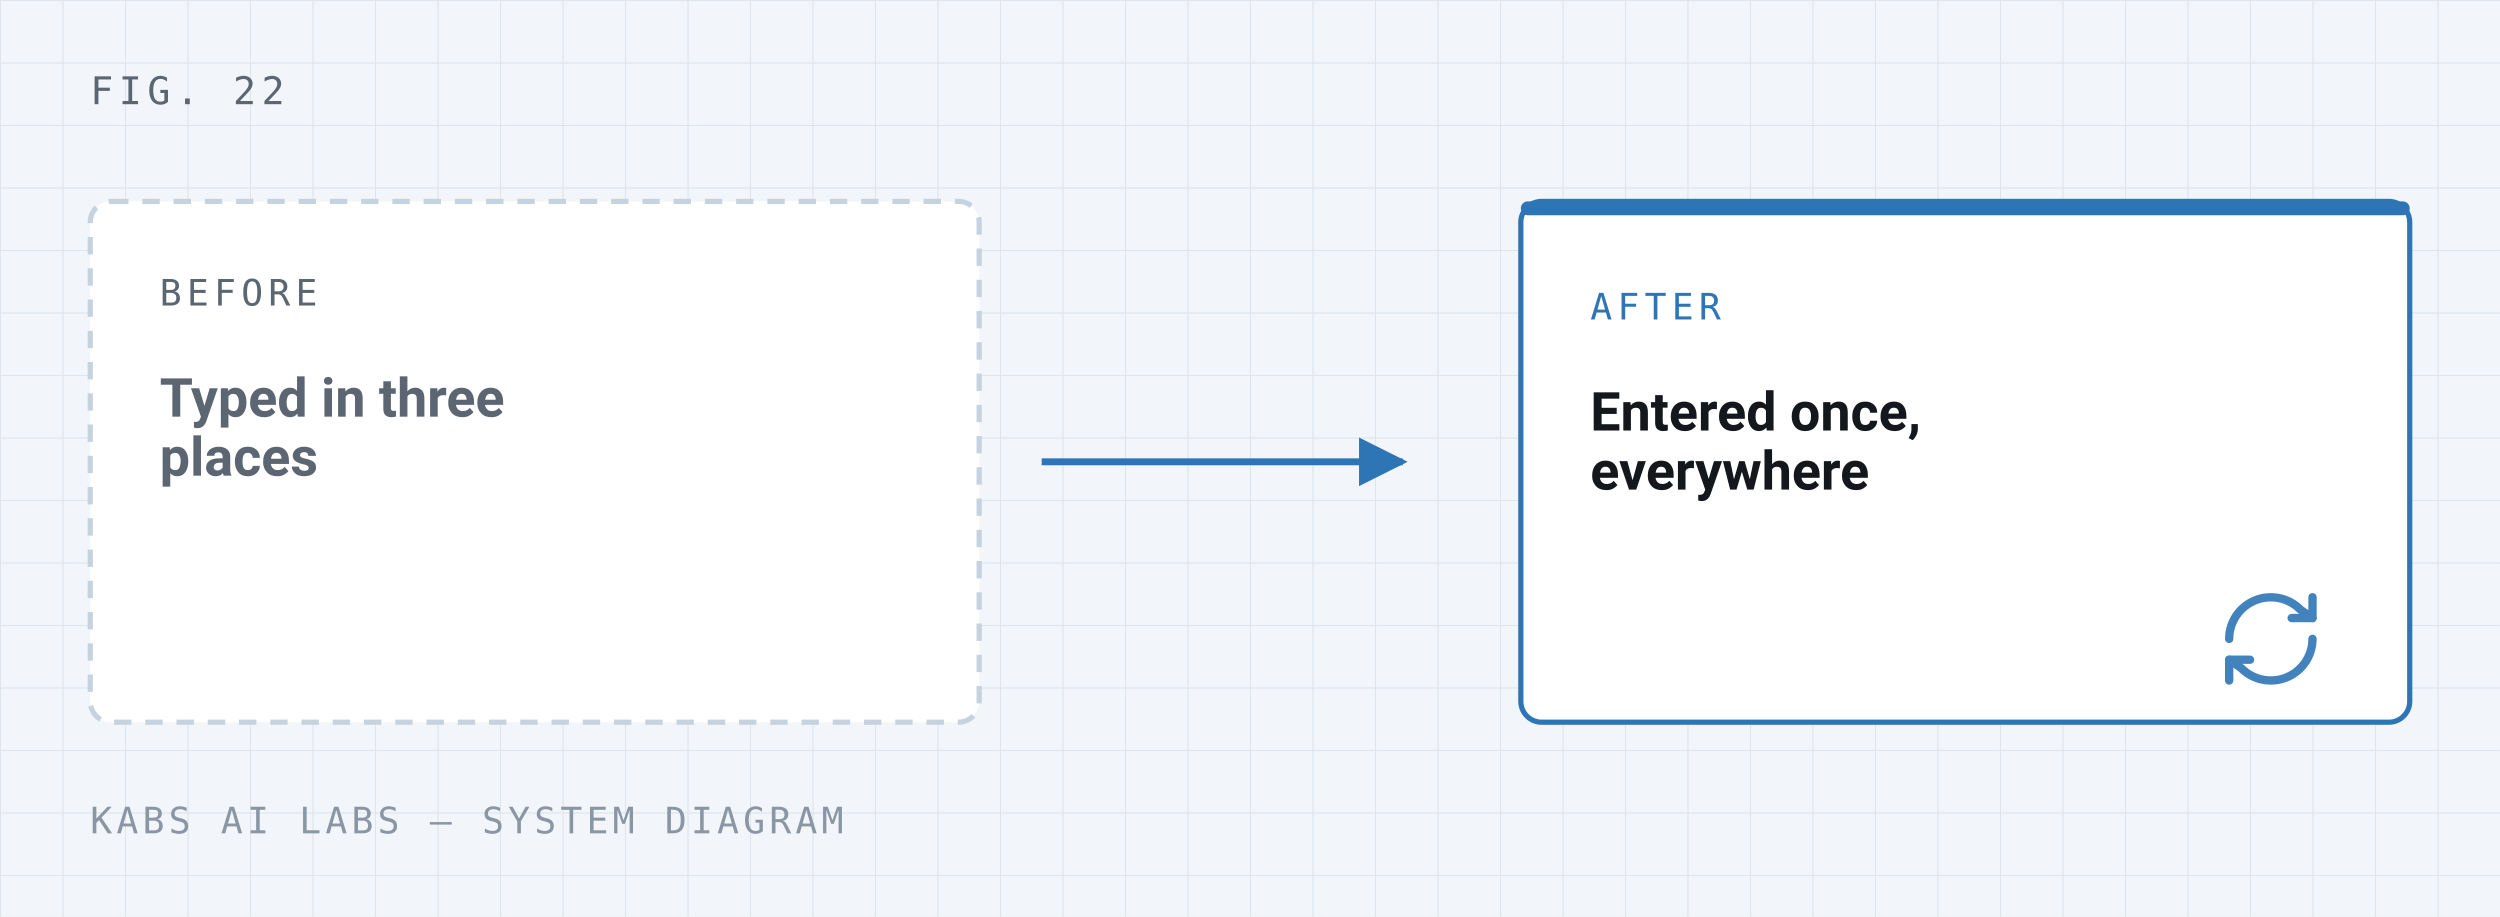
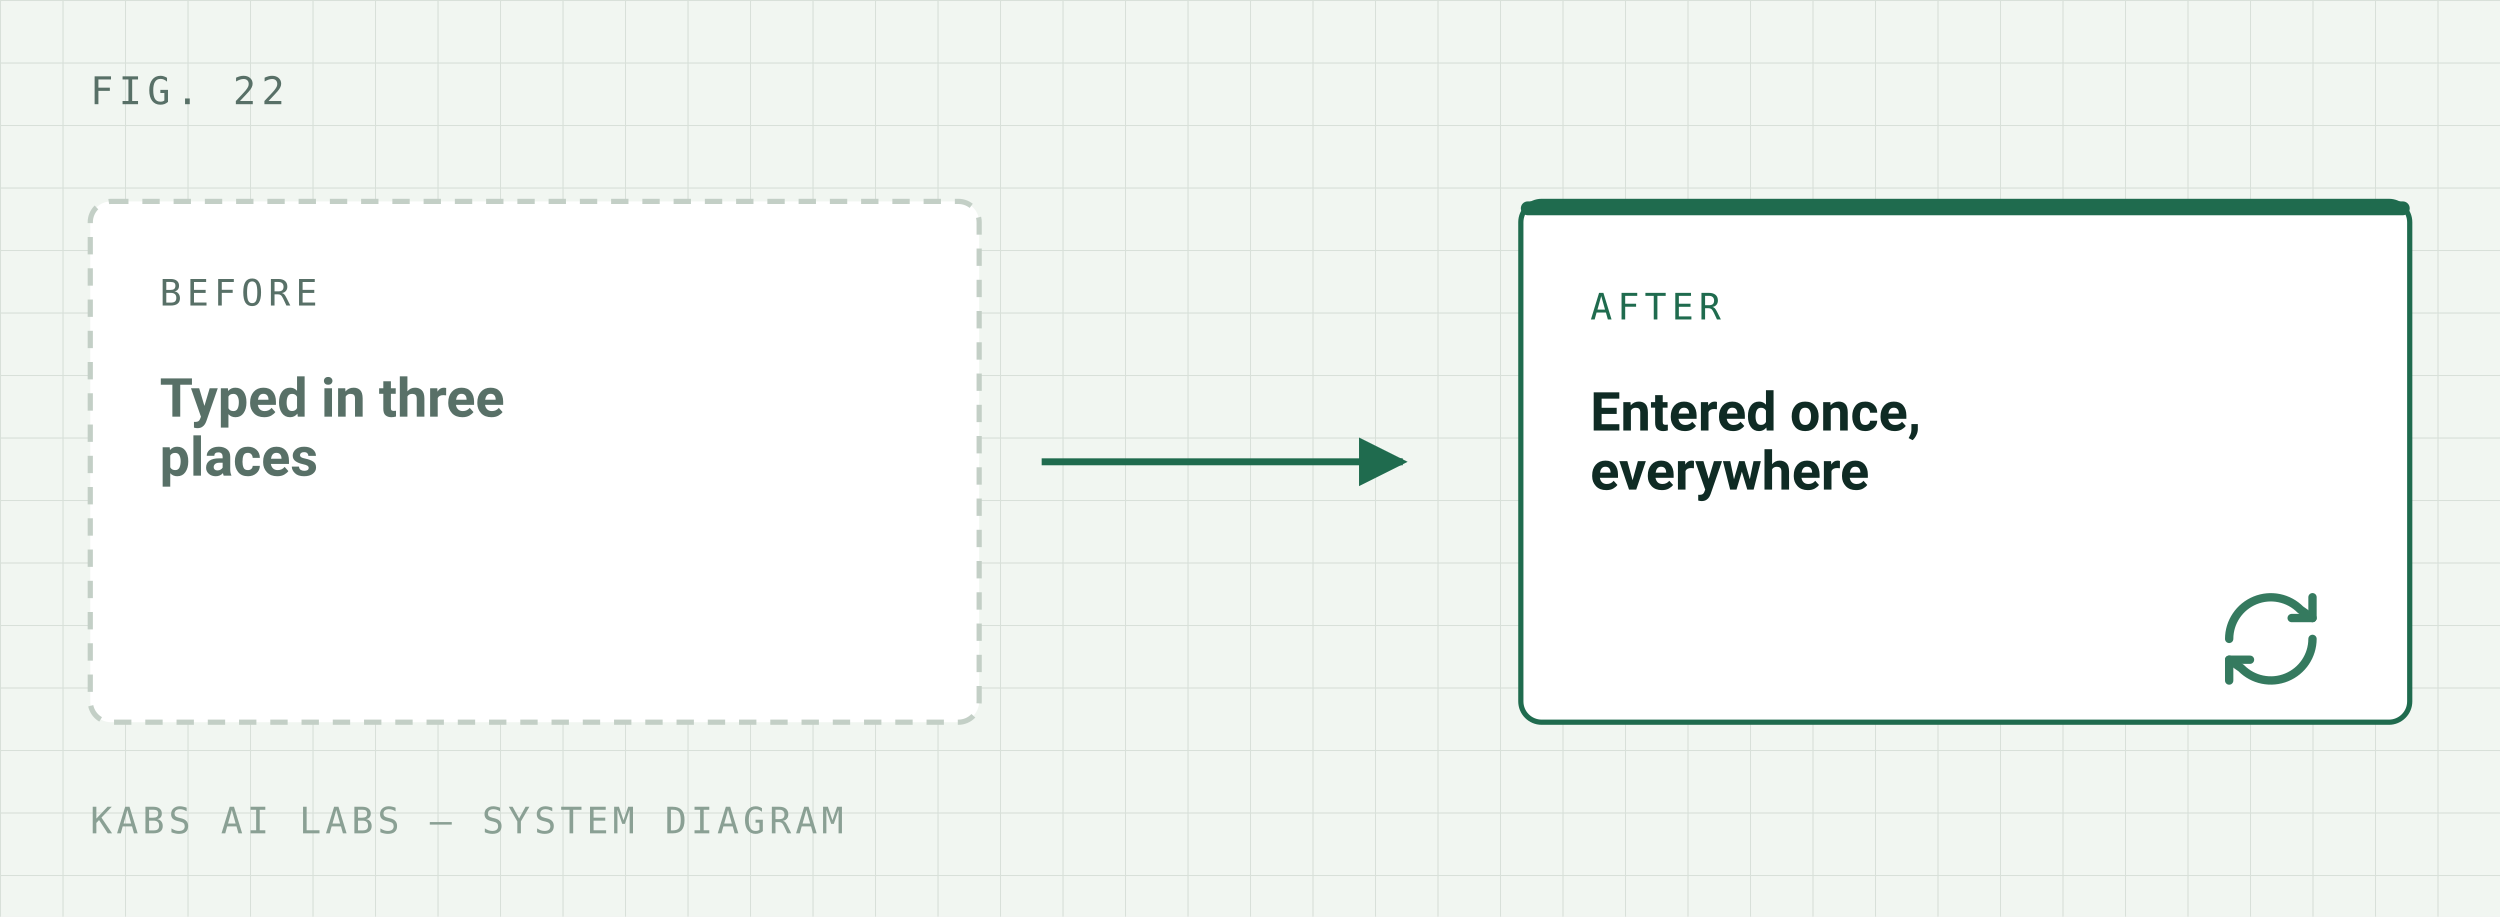
<svg xmlns="http://www.w3.org/2000/svg" viewBox="0 0 720 264" role="img" aria-label="Diagram: Typed in three places becomes Entered once, everywhere">
  <defs>
    <pattern id="g22" width="18" height="18" patternUnits="userSpaceOnUse">
-       <path d="M18 0H0v18" fill="none" stroke="#DDE4EC" stroke-width=".6" />
+       <path d="M18 0H0v18" fill="none" stroke="#D8E0D9" stroke-width=".6" />
    </pattern>
    <marker id="a22" viewBox="0 0 10 10" refX="9" refY="5" markerWidth="7" markerHeight="7" orient="auto">
-       <path d="M0 0l10 5-10 5z" fill="#2E75B6" />
+       <path d="M0 0l10 5-10 5z" fill="#1F6B4E" />
    </marker>
  </defs>
-   <rect width="720" height="264" fill="#F2F6FA" />
+   <rect width="720" height="264" fill="#F1F6F1" />
  <rect width="720" height="264" fill="url(#g22)" />
-   <text x="26" y="30" font-family="ui-monospace,Menlo,monospace" font-size="11" letter-spacing="1.6" fill="#5B6672">FIG. 22</text>
-   <rect x="26" y="58" width="256" height="150" rx="6" fill="#fff" stroke="#C6D2DE" stroke-width="1.5" stroke-dasharray="5 4" />
-   <text x="46" y="88" font-family="ui-monospace,Menlo,monospace" font-size="10.5" letter-spacing="1.5" fill="#5B6672">BEFORE</text>
-   <text x="46" y="120" font-family="-apple-system,Segoe UI,Roboto,sans-serif" font-size="15.5" font-weight="600" fill="#5B6672">
+   <text x="26" y="30" font-family="ui-monospace,Menlo,monospace" font-size="11" letter-spacing="1.6" fill="#587067">FIG. 22</text>
+   <rect x="26" y="58" width="256" height="150" rx="6" fill="#fff" stroke="#C3CFC6" stroke-width="1.5" stroke-dasharray="5 4" />
+   <text x="46" y="88" font-family="ui-monospace,Menlo,monospace" font-size="10.5" letter-spacing="1.5" fill="#587067">BEFORE</text>
+   <text x="46" y="120" font-family="-apple-system,Segoe UI,Roboto,sans-serif" font-size="15.5" font-weight="600" fill="#587067">
    <tspan x="46" y="120">Typed in three</tspan>
    <tspan x="46" y="137">places</tspan>
  </text>
-   <line x1="300" y1="133" x2="404" y2="133" stroke="#2E75B6" stroke-width="2" marker-end="url(#a22)" />
-   <rect x="438" y="58" width="256" height="150" rx="6" fill="#fff" stroke="#2E75B6" stroke-width="1.5" />
-   <rect x="438" y="58" width="256" height="4" rx="2" fill="#2E75B6" />
-   <text x="458" y="92" font-family="ui-monospace,Menlo,monospace" font-size="10.5" letter-spacing="1.5" fill="#2E75B6">AFTER</text>
-   <text x="458" y="124" font-family="-apple-system,Segoe UI,Roboto,sans-serif" font-size="15.5" font-weight="700" fill="#14181D">
+   <line x1="300" y1="133" x2="404" y2="133" stroke="#1F6B4E" stroke-width="2" marker-end="url(#a22)" />
+   <rect x="438" y="58" width="256" height="150" rx="6" fill="#fff" stroke="#1F6B4E" stroke-width="1.5" />
+   <rect x="438" y="58" width="256" height="4" rx="2" fill="#1F6B4E" />
+   <text x="458" y="92" font-family="ui-monospace,Menlo,monospace" font-size="10.5" letter-spacing="1.5" fill="#1F6B4E">AFTER</text>
+   <text x="458" y="124" font-family="-apple-system,Segoe UI,Roboto,sans-serif" font-size="15.5" font-weight="700" fill="#0F2B24">
    <tspan x="458" y="124">Entered once,</tspan>
    <tspan x="458" y="141">everywhere</tspan>
  </text>
-   <g transform="translate(636,166) scale(1.5)" fill="none" stroke="#2E75B6" stroke-width="1.6" stroke-linecap="round" stroke-linejoin="round" opacity=".9">
+   <g transform="translate(636,166) scale(1.5)" fill="none" stroke="#1F6B4E" stroke-width="1.6" stroke-linecap="round" stroke-linejoin="round" opacity=".9">
    <path d="M4 12a8 8 0 0113.7-5.6L20 8" />
    <path d="M20 4v4h-4" />
    <path d="M20 12a8 8 0 01-13.7 5.6L4 16" />
    <path d="M4 20v-4h4" />
  </g>
-   <text x="26" y="240" font-family="ui-monospace,Menlo,monospace" font-size="10.5" letter-spacing="1.2" fill="#8A96A3">KABS AI LABS — SYSTEM DIAGRAM</text>
+   <text x="26" y="240" font-family="ui-monospace,Menlo,monospace" font-size="10.5" letter-spacing="1.2" fill="#8AA094">KABS AI LABS — SYSTEM DIAGRAM</text>
</svg>
